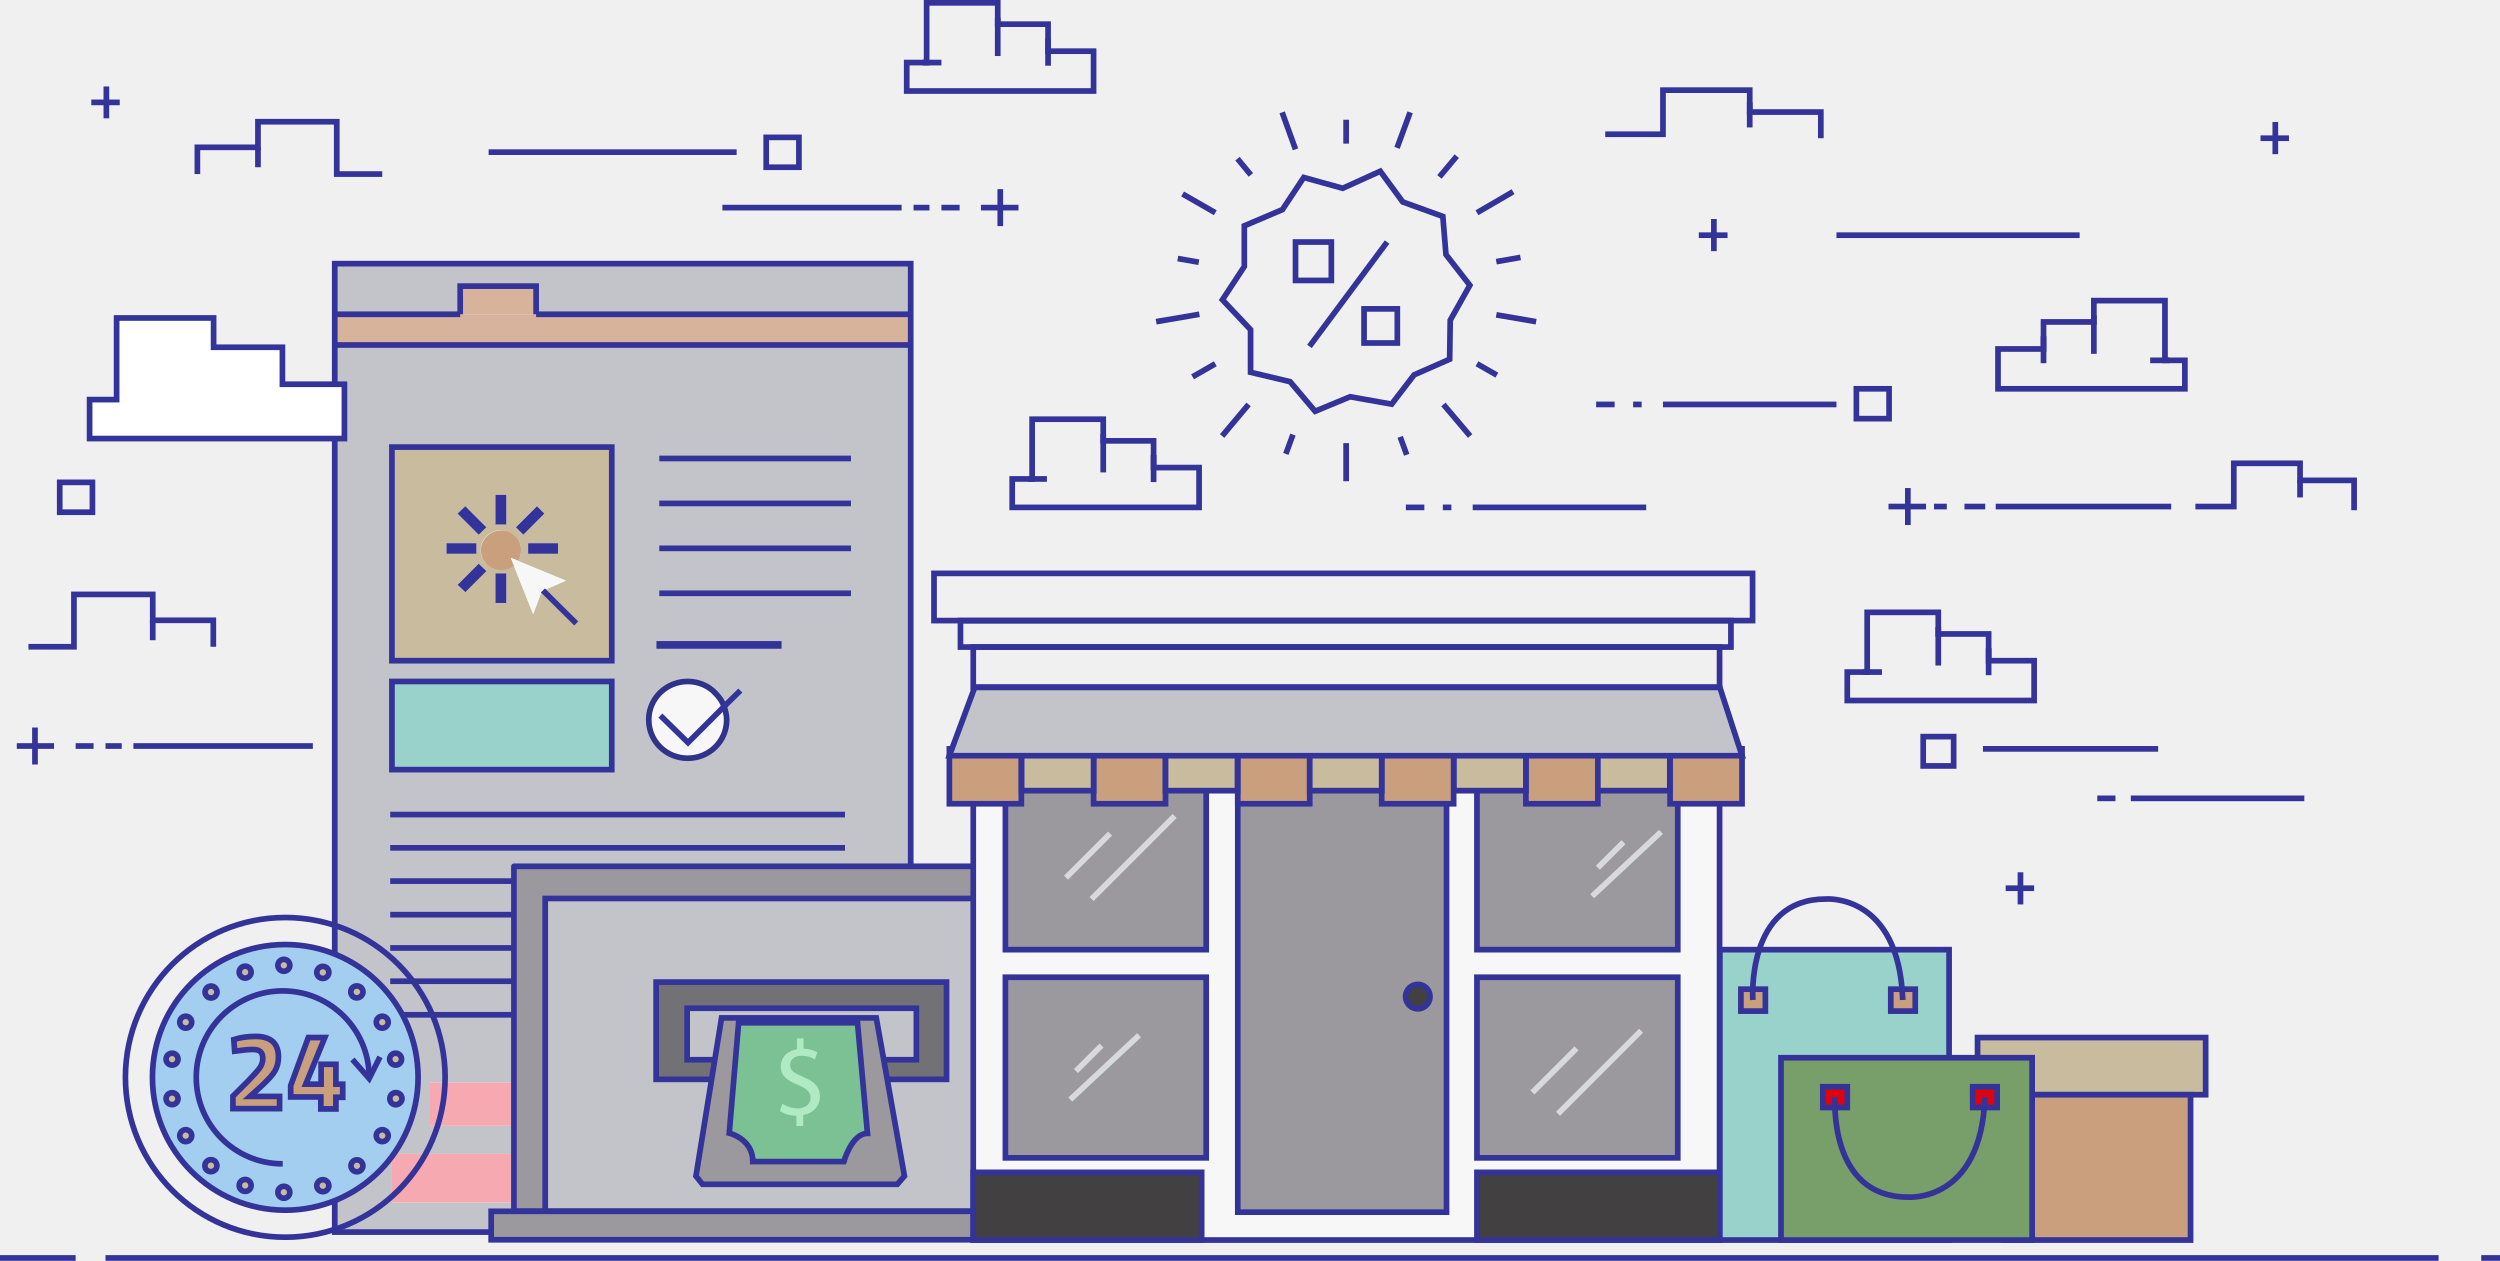
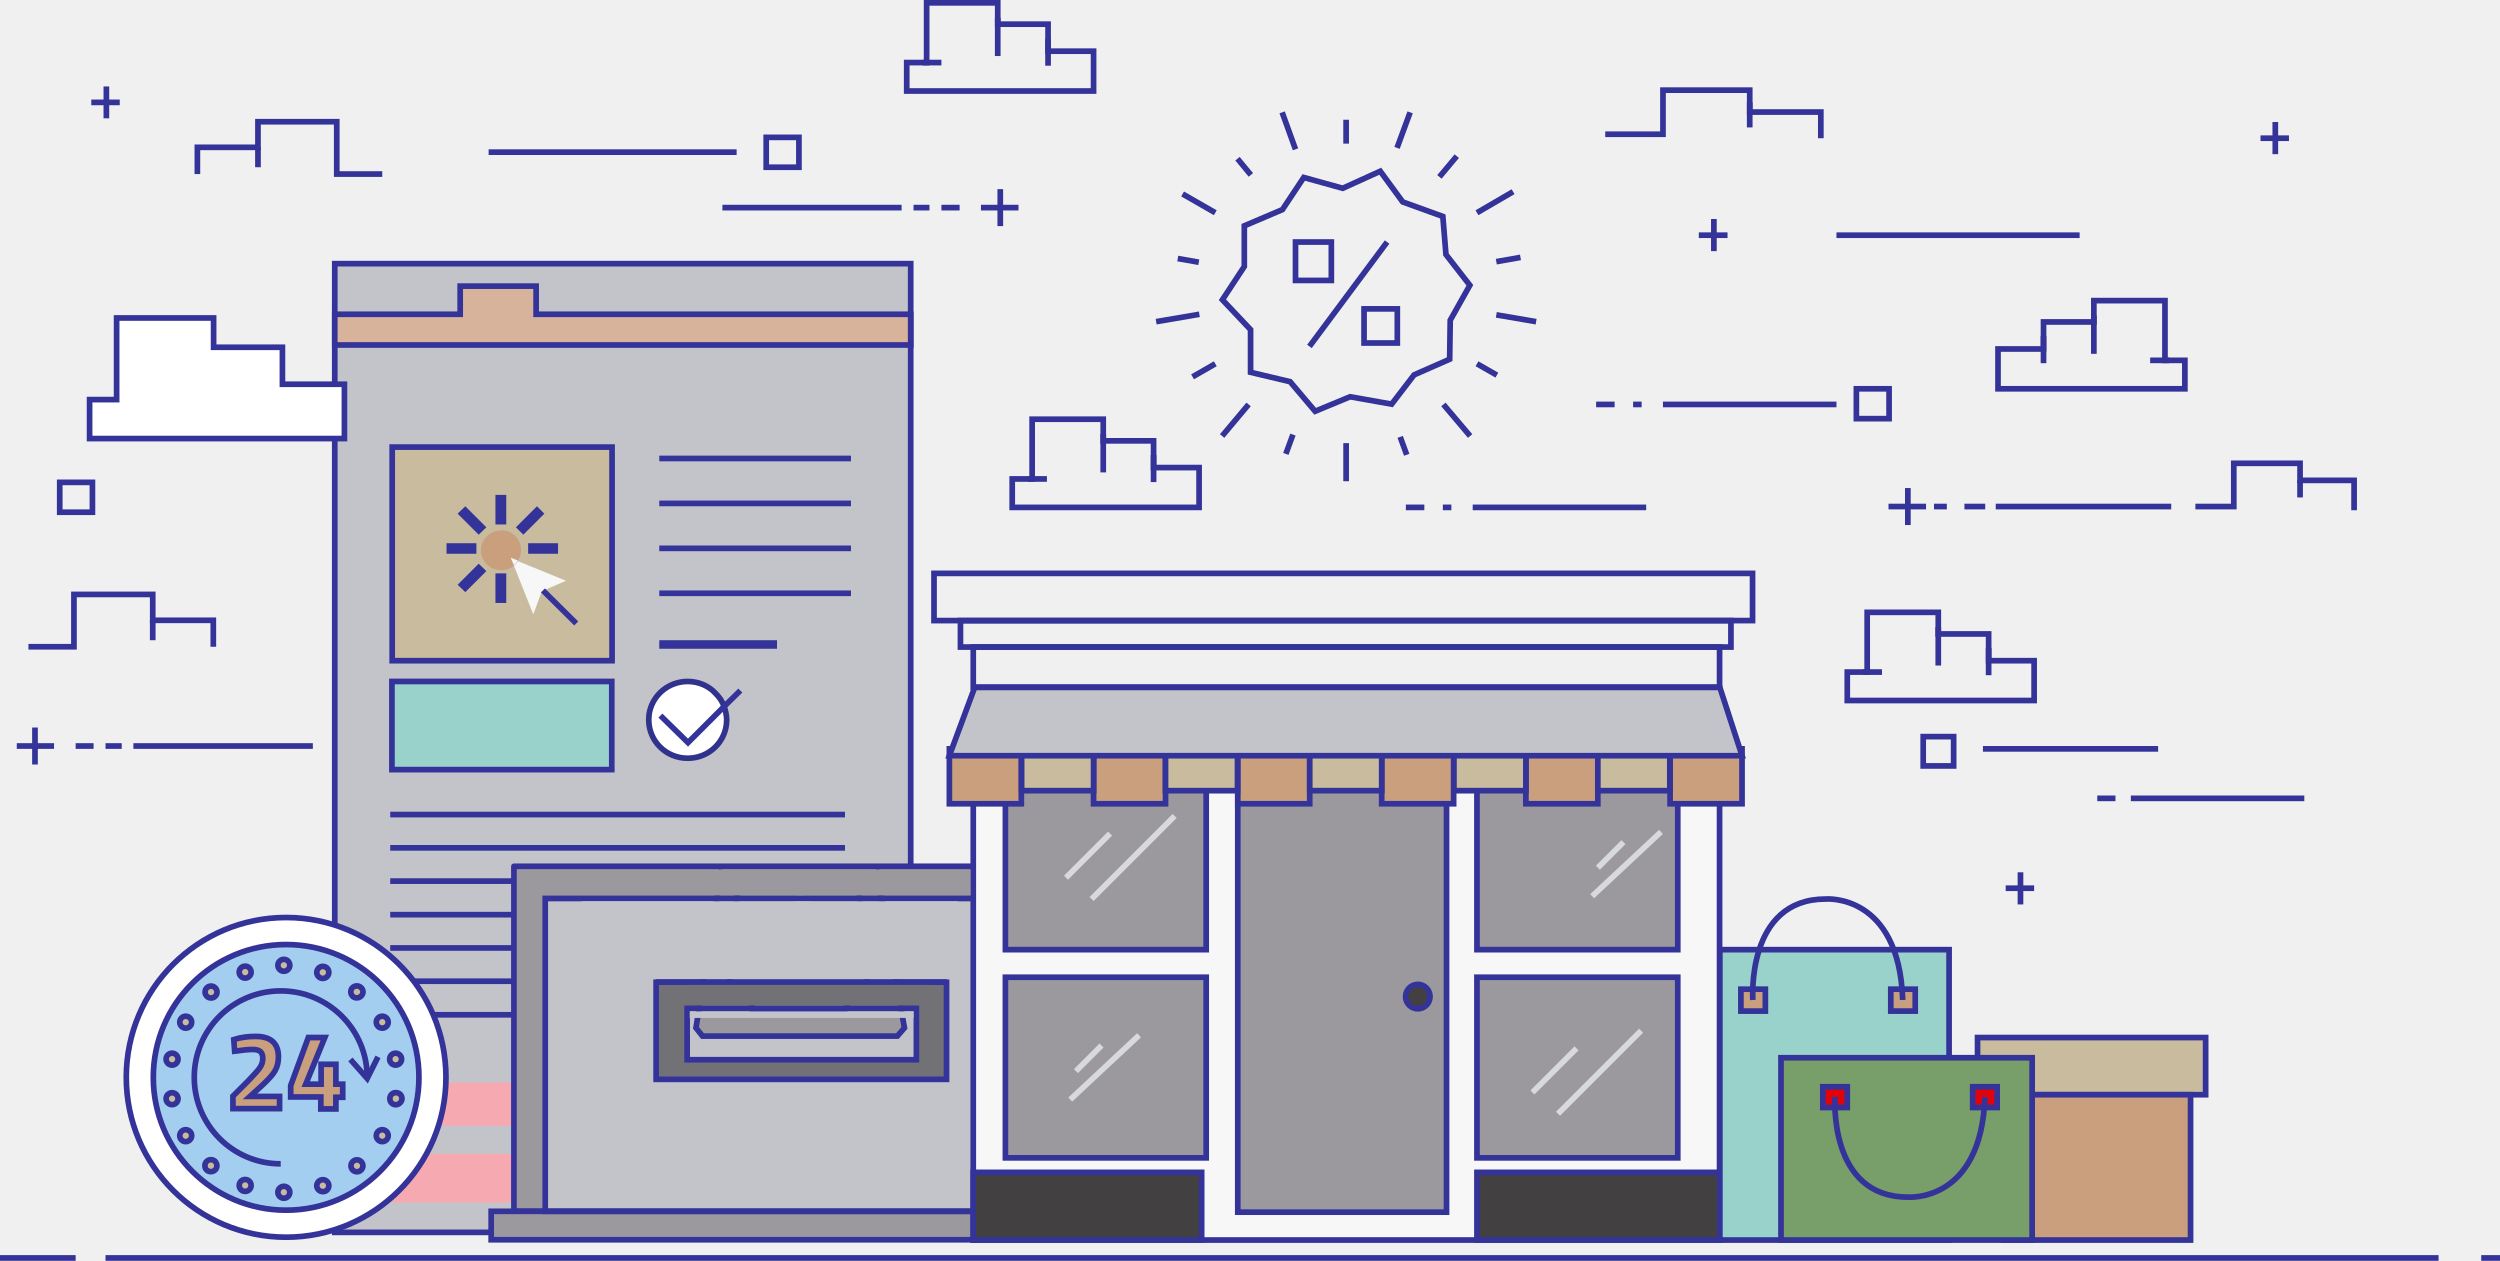
<svg xmlns="http://www.w3.org/2000/svg" version="1.1" class="img-responsive servicios_icono" id="servicios_icono2" x="0px" y="0px" width="879px" height="443.3px" viewBox="0 0 879 443.3" enable-background="new 0 0 879 443.3" xml:space="preserve">
  <defs>
</defs>
+   <rect id="fondo_1_" x="117.7" y="92.7" fill="#C3C4CA" stroke="#333399" stroke-width="2" stroke-miterlimit="10" width="202.5" height="340.6" />
  <g id="celular_con_flechita_1_">
    <g id="XMLID_2_">
      <g>
-         <path fill="#C3C4CA" d="M251.8,243.9c-2.5-2.6-6-4.3-9.9-4.3c-6.4,0-11.8,4.4-13.3,10.2c-0.3,1-0.4,2.1-0.4,3.3     c0,7.5,6.1,13.5,13.7,13.5c7.5,0,13.7-6,13.7-13.5c0-1.7-0.3-3.2-0.9-4.7C254,246.7,253,245.2,251.8,243.9z M320.2,422.8v10.5     H117.7v-312h202.5v259.3h-169v15.2h169v9.9H137.8v17.1H320.2z M273.8,227.1v-0.7h-42v0.7H273.8z M215.2,270.6v-31h-77.3v31H215.2     z M215.2,232.4v-75.1h-77.3v75.1H215.2z" />
-         <path fill="#F7F7F8" d="M254.6,248.4l-12.8,12.7l-9.6-9.5l-0.5-1.5l20-6.2C253,245.2,254,246.7,254.6,248.4z" />
-         <path fill="#F7F7F8" d="M254.6,248.4c0.5,1.5,0.9,3.1,0.9,4.7c0,7.5-6.1,13.5-13.7,13.5c-7.6,0-13.7-6-13.7-13.5     c0-1.1,0.1-2.2,0.4-3.3l2.3,0.5l0.9-0.3l0.5,1.5l9.6,9.5L254.6,248.4z" />
-         <path fill="#F7F7F8" d="M241.8,239.6c3.9,0,7.5,1.6,9.9,4.3l-20,6.2l-0.9,0.3l-2.3-0.5C230.1,244,235.4,239.6,241.8,239.6z" />
-         <path fill="#C9BB9E" d="M174.2,201.6V212h3.8v-10.4H174.2z M185.7,191v3.7h10.5V191H185.7z M167.5,191H157v3.7h10.5V191z      M168.3,188l2.7-2.6l-7.4-7.3l-2.6,2.6L168.3,188z M181.4,185.4l2.6,2.6l7.4-7.3l-2.7-2.6L181.4,185.4z M168.3,198.2l-7.4,7.3     l2.6,2.6l7.4-7.3L168.3,198.2z M183.2,193.4c0-3.9-3.2-7-7.1-7c-3.9,0-7.1,3.1-7.1,7s3.2,7,7.1,7c1.7,0,3.3-0.6,4.5-1.6l6.8,17.1     l3-8.1l0.4-0.2l8.1-3.5l-16.9-7C182.8,196.1,183.2,194.8,183.2,193.4z M174.2,184.3h3.8V174h-3.8V184.3z M215.2,157.2v75.1h-77.3     v-75.1L215.2,157.2L215.2,157.2z" />
-         <path fill="#F7F7F8" d="M199,204.2l-8.1,3.5l-0.4,0.2l-3,8.1l-6.8-17.1c0.6-0.5,1.1-1,1.4-1.6L199,204.2z" />
-         <path fill="#C99F7E" d="M183.2,193.4c0,1.4-0.4,2.7-1.1,3.8l-2.5-1l1.1,2.7c-1.2,1-2.8,1.6-4.5,1.6c-3.9,0-7.1-3.1-7.1-7     s3.2-7,7.1-7C180,186.3,183.2,189.5,183.2,193.4z" />
-         <path fill="#F7F7F8" d="M179.6,196.1l2.5,1c-0.4,0.6-0.9,1.2-1.4,1.6L179.6,196.1z" />
        <rect x="137.8" y="405.7" fill="#F7A9B2" width="182.4" height="17.1" />
        <rect x="151.2" y="380.6" fill="#F7A9B2" width="169" height="15.2" />
-         <polygon fill="#D6B39A" points="320.2,110.5 320.2,121.3 117.7,121.3 117.7,110.5 161.8,110.5 188.5,110.5    " />
-         <polygon fill="#C3C4CA" points="320.2,92.7 320.2,110.5 188.5,110.5 188.5,100.6 161.8,100.6 161.8,110.5 117.7,110.5      117.7,92.7    " />
-         <rect x="231.8" y="226.4" fill="#C3C4CA" width="42" height="0.7" />
-         <rect x="137.8" y="239.6" fill="#99D1CB" width="77.3" height="31" />
-         <rect x="185.7" y="191" fill="#333399" width="10.5" height="3.7" />
-         <polygon fill="#333399" points="191.4,180.6 184,188 181.4,185.4 188.8,178    " />
-         <rect x="161.8" y="100.6" fill="#D6B39A" width="26.7" height="9.9" />
-         <rect x="174.2" y="201.6" fill="#333399" width="3.8" height="10.4" />
-         <rect x="174.2" y="174" fill="#333399" width="3.8" height="10.4" />
-         <polygon fill="#333399" points="171,185.4 168.3,188 160.9,180.6 163.6,178    " />
-         <polygon fill="#333399" points="171,200.8 163.6,208.2 160.9,205.6 168.3,198.2    " />
-         <rect x="157" y="191" fill="#333399" width="10.5" height="3.7" />
+         <rect id="Imagen_3_" x="137.8" y="239.6" fill="#99D1CB" stroke="#333399" stroke-width="2" stroke-miterlimit="10" width="77.3" height="31" />
+         <polygon id="Frnja_1_" fill="#D6B39A" stroke="#333399" stroke-width="2" stroke-miterlimit="10" points="188.5,110.5      188.5,100.6 161.8,100.6 161.8,110.5 117.7,110.5 117.7,121.3 320.2,121.3 320.2,110.5    " />
+         <g id="Imagen_2_">
+           <rect x="137.9" y="157.2" fill="#C9BB9E" stroke="#333399" stroke-width="2" stroke-miterlimit="10" width="77.3" height="75.1" />
+           <path fill="#F7F7F8" d="M199,204.2l-8.1,3.5l-0.4,0.2l-3,8.1l-6.8-17.1c0.6-0.5,1.1-1,1.4-1.6L199,204.2z" />
+           <path fill="#C99F7E" d="M183.2,193.4c0,1.4-0.4,2.7-1.1,3.8l-2.5-1l1.1,2.7c-1.2,1-2.8,1.6-4.5,1.6c-3.9,0-7.1-3.1-7.1-7      s3.2-7,7.1-7C180,186.3,183.2,189.5,183.2,193.4z" />
+           <path fill="#F7F7F8" d="M179.6,196.1l2.5,1c-0.4,0.6-0.9,1.2-1.4,1.6L179.6,196.1z" />
+           <rect x="185.7" y="191" fill="#333399" width="10.5" height="3.7" />
+           <polygon fill="#333399" points="191.4,180.6 184,188 181.4,185.4 188.8,178     " />
+           <rect x="174.2" y="201.6" fill="#333399" width="3.8" height="10.4" />
+           <rect x="174.2" y="174" fill="#333399" width="3.8" height="10.4" />
+           <polygon fill="#333399" points="171,185.4 168.3,188 160.9,180.6 163.6,178     " />
+           <polygon fill="#333399" points="171,200.8 163.6,208.2 160.9,205.6 168.3,198.2     " />
+           <rect x="157" y="191" fill="#333399" width="10.5" height="3.7" />
+           <line fill="none" stroke="#333399" stroke-width="2" stroke-miterlimit="10" x1="202.6" y1="219.2" x2="190.9" y2="207.6" />
+         </g>
      </g>
      <g>
        <line fill="none" stroke="#333399" stroke-width="2" stroke-miterlimit="10" x1="320.2" y1="395.8" x2="320.2" y2="405.7" />
-         <polyline fill="none" stroke="#333399" stroke-width="2" stroke-miterlimit="10" points="320.2,422.8 320.2,433.2 117.7,433.2      117.7,121.3 117.7,110.5 117.7,92.7 320.2,92.7 320.2,110.5 320.2,121.3 320.2,380.6    " />
-         <line fill="none" stroke="#333399" stroke-width="2" stroke-miterlimit="10" x1="117.7" y1="121.3" x2="320.2" y2="121.3" />
-         <polyline fill="none" stroke="#333399" stroke-width="2" stroke-miterlimit="10" points="188.5,110.5 188.5,100.6 161.8,100.6      161.8,110.5    " />
-         <line fill="none" stroke="#333399" stroke-width="2" stroke-miterlimit="10" x1="188.5" y1="110.5" x2="320.2" y2="110.5" />
-         <line fill="none" stroke="#333399" stroke-width="2" stroke-miterlimit="10" x1="117.7" y1="110.5" x2="161.8" y2="110.5" />
-         <rect x="137.8" y="157.2" fill="none" stroke="#333399" stroke-width="2" stroke-miterlimit="10" width="77.3" height="75.1" />
-         <line fill="none" stroke="#333399" stroke-width="2" stroke-miterlimit="10" x1="231.8" y1="161.2" x2="299.2" y2="161.2" />
-         <line fill="none" stroke="#333399" stroke-width="2" stroke-miterlimit="10" x1="231.8" y1="177" x2="299.2" y2="177" />
-         <line fill="none" stroke="#333399" stroke-width="2" stroke-miterlimit="10" x1="231.8" y1="192.8" x2="299.2" y2="192.8" />
-         <line fill="none" stroke="#333399" stroke-width="2" stroke-miterlimit="10" x1="231.8" y1="208.6" x2="299.2" y2="208.6" />
-         <rect x="231.8" y="226.4" fill="none" stroke="#333399" stroke-width="2" stroke-miterlimit="10" width="42" height="0.7" />
-         <rect x="137.8" y="239.6" fill="none" stroke="#333399" stroke-width="2" stroke-miterlimit="10" width="77.3" height="31" />
-         <path fill="none" stroke="#31328C" stroke-width="2" stroke-miterlimit="10" d="M254.6,248.4c0.5,1.5,0.9,3.1,0.9,4.7     c0,7.5-6.1,13.5-13.7,13.5c-7.6,0-13.7-6-13.7-13.5c0-1.1,0.1-2.2,0.4-3.3c1.5-5.9,6.9-10.2,13.3-10.2c3.9,0,7.5,1.6,9.9,4.3     C253,245.2,254,246.7,254.6,248.4z" />
-         <polyline fill="none" stroke="#333399" stroke-width="2" stroke-miterlimit="10" points="260.3,242.8 254.6,248.4 241.9,261.1      232.2,251.6    " />
-         <line fill="none" stroke="#333399" stroke-width="2" stroke-miterlimit="10" x1="202.6" y1="219.2" x2="190.9" y2="207.6" />
-         <line fill="none" stroke="#333399" stroke-width="2" stroke-miterlimit="10" x1="137.2" y1="286.4" x2="297.1" y2="286.4" />
-         <line fill="none" stroke="#333399" stroke-width="2" stroke-miterlimit="10" x1="137.2" y1="298.1" x2="297.1" y2="298.1" />
-         <line fill="none" stroke="#333399" stroke-width="2" stroke-miterlimit="10" x1="137.2" y1="309.8" x2="297.1" y2="309.8" />
-         <line fill="none" stroke="#333399" stroke-width="2" stroke-miterlimit="10" x1="137.2" y1="321.6" x2="297.1" y2="321.6" />
-         <line fill="none" stroke="#333399" stroke-width="2" stroke-miterlimit="10" x1="137.2" y1="333.3" x2="297.1" y2="333.3" />
-         <line fill="none" stroke="#333399" stroke-width="2" stroke-miterlimit="10" x1="137.2" y1="345" x2="297.1" y2="345" />
-         <line fill="none" stroke="#333399" stroke-width="2" stroke-miterlimit="10" x1="137.2" y1="356.8" x2="297.1" y2="356.8" />
+         <g id="Tilde_1_">
+           <path fill="#FFFFFF" stroke="#31328C" stroke-width="2" stroke-miterlimit="10" d="M254.6,248.4c0.5,1.5,0.9,3.1,0.9,4.7      c0,7.5-6.1,13.5-13.7,13.5c-7.6,0-13.7-6-13.7-13.5c0-1.1,0.1-2.2,0.4-3.3c1.5-5.9,6.9-10.2,13.3-10.2c3.9,0,7.5,1.6,9.9,4.3      C253,245.2,254,246.7,254.6,248.4z" />
+           <polyline fill="none" stroke="#333399" stroke-width="2" stroke-miterlimit="10" points="260.3,242.8 254.6,248.4 241.9,261.1       232.2,251.6     " />
+         </g>
+         <g id="LineasFanPage_1_">
+           <line fill="none" stroke="#333399" stroke-width="2" stroke-miterlimit="10" x1="231.8" y1="161.2" x2="299.2" y2="161.2" />
+           <line fill="none" stroke="#333399" stroke-width="2" stroke-miterlimit="10" x1="231.8" y1="177" x2="299.2" y2="177" />
+           <line fill="none" stroke="#333399" stroke-width="2" stroke-miterlimit="10" x1="231.8" y1="192.8" x2="299.2" y2="192.8" />
+           <line fill="none" stroke="#333399" stroke-width="2" stroke-miterlimit="10" x1="231.8" y1="208.6" x2="299.2" y2="208.6" />
+           <line fill="none" stroke="#333399" stroke-width="3" stroke-miterlimit="10" x1="231.8" y1="226.6" x2="273.2" y2="226.6" />
+           <line fill="none" stroke="#333399" stroke-width="2" stroke-miterlimit="10" x1="137.2" y1="286.4" x2="297.1" y2="286.4" />
+           <line fill="none" stroke="#333399" stroke-width="2" stroke-miterlimit="10" x1="137.2" y1="298.1" x2="297.1" y2="298.1" />
+           <line fill="none" stroke="#333399" stroke-width="2" stroke-miterlimit="10" x1="137.2" y1="309.8" x2="297.1" y2="309.8" />
+           <line fill="none" stroke="#333399" stroke-width="2" stroke-miterlimit="10" x1="137.2" y1="321.6" x2="297.1" y2="321.6" />
+           <line fill="none" stroke="#333399" stroke-width="2" stroke-miterlimit="10" x1="137.2" y1="333.3" x2="297.1" y2="333.3" />
+           <line fill="none" stroke="#333399" stroke-width="2" stroke-miterlimit="10" x1="137.2" y1="345" x2="297.1" y2="345" />
+           <line fill="none" stroke="#333399" stroke-width="2" stroke-miterlimit="10" x1="137.2" y1="356.8" x2="297.1" y2="356.8" />
+         </g>
      </g>
    </g>
  </g>
  <g id="Compu-billete_1_">
    <rect x="180.7" y="304.6" fill="#9B999E" stroke="#333399" stroke-width="2" stroke-linecap="round" stroke-linejoin="round" stroke-miterlimit="10" width="163.7" height="121.3" />
-     <rect x="191.7" y="315.9" fill="#C3C4CA" stroke="#333399" stroke-width="2" stroke-miterlimit="10" width="152.7" height="110" />
+     <g>
+       <rect x="191.7" y="315.9" fill="#C3C4CA" width="152.7" height="110" />
+     </g>
    <rect x="172.7" y="425.9" fill="#9B999E" stroke="#333399" stroke-width="2" stroke-miterlimit="10" width="170.1" height="10" />
-     <rect x="230.7" y="345.3" fill="#727276" stroke="#333399" stroke-width="2" stroke-miterlimit="10" width="102.1" height="34.2" />
-     <rect x="241.6" y="354.5" fill="#C3C4CA" stroke="#333399" stroke-width="2" stroke-miterlimit="10" width="80.6" height="18.1" />
-     <polygon fill="#9B999E" stroke="#333399" stroke-width="2" stroke-miterlimit="10" points="253.7,357.9 244.7,413.5 247,416.4    315.5,416.4 318,413.5 308.1,357.9  " />
-     <path fill="#7CC194" stroke="#333399" stroke-width="2" stroke-miterlimit="10" d="M259.7,359.6l-3.3,38.8c0,0,8.3,2,8.3,10h32   c0,0,2.8-9.9,8.3-9.9l-3.5-38.9H259.7z" />
+     <g>
+       <rect x="230.7" y="345.3" fill="#727276" width="102.1" height="34.2" />
+       <path fill="#333399" d="M333.8,380.5H229.7v-36.2h104.1V380.5z M231.7,378.5h100.1v-32.2H231.7V378.5z" />
+     </g>
+     <g>
+       <rect x="241.6" y="354.5" fill="#C3C4CA" width="80.6" height="18.1" />
+       <path fill="#333399" d="M323.2,373.6h-82.6v-20.1h82.6V373.6z M242.6,371.6h78.6v-16.1h-78.6V371.6z" />
+     </g>
  </g>
  <g id="CASA_1_">
-     <rect x="342.2" y="263.3" fill="#F7F7F8" stroke="#333399" stroke-width="2" stroke-miterlimit="10" width="262.4" height="172.7" />
+     <g>
+       <rect x="342.2" y="263.3" fill="#F7F7F8" width="262.4" height="172.7" />
+       <path fill="#333399" d="M605.6,437H341.2V262.3h264.4V437z M343.2,435h260.4V264.3H343.2V435z" />
+     </g>
    <rect x="353.5" y="273" fill="#9B999E" stroke="#333399" stroke-width="2" stroke-miterlimit="10" width="70.6" height="60.9" />
    <rect x="353.5" y="343.6" fill="#9B999E" stroke="#333399" stroke-width="2" stroke-miterlimit="10" width="70.6" height="63.5" />
    <rect x="519.3" y="273" fill="#9B999E" stroke="#333399" stroke-width="2" stroke-miterlimit="10" width="70.6" height="60.9" />
    <rect x="435.2" y="273" fill="#9B999E" stroke="#333399" stroke-width="2" stroke-miterlimit="10" width="73.4" height="153.2" />
    <rect x="519.3" y="343.6" fill="#9B999E" stroke="#333399" stroke-width="2" stroke-miterlimit="10" width="70.6" height="63.5" />
    <g>
      <rect x="333.8" y="263.3" fill="#C99F7E" stroke="#333399" stroke-width="2" stroke-miterlimit="10" width="25.3" height="19.3" />
      <rect x="384.5" y="263.3" fill="#C99F7E" stroke="#333399" stroke-width="2" stroke-miterlimit="10" width="25.3" height="19.3" />
      <rect x="359.2" y="263.3" fill="#C9BB9E" stroke="#333399" stroke-width="2" stroke-miterlimit="10" width="25.3" height="14.7" />
      <rect x="435.2" y="263.3" fill="#C99F7E" stroke="#333399" stroke-width="2" stroke-miterlimit="10" width="25.3" height="19.3" />
      <rect x="409.8" y="263.3" fill="#C9BB9E" stroke="#333399" stroke-width="2" stroke-miterlimit="10" width="25.3" height="14.7" />
      <rect x="485.8" y="263.3" fill="#C99F7E" stroke="#333399" stroke-width="2" stroke-miterlimit="10" width="25.3" height="19.3" />
      <rect x="460.5" y="263.3" fill="#C9BB9E" stroke="#333399" stroke-width="2" stroke-miterlimit="10" width="25.3" height="14.7" />
      <rect x="536.5" y="263.3" fill="#C99F7E" stroke="#333399" stroke-width="2" stroke-miterlimit="10" width="25.3" height="19.3" />
      <rect x="511.2" y="263.3" fill="#C9BB9E" stroke="#333399" stroke-width="2" stroke-miterlimit="10" width="25.3" height="14.7" />
      <rect x="587.2" y="263.3" fill="#C99F7E" stroke="#333399" stroke-width="2" stroke-miterlimit="10" width="25.3" height="19.3" />
      <rect x="561.8" y="263.3" fill="#C9BB9E" stroke="#333399" stroke-width="2" stroke-miterlimit="10" width="25.3" height="14.7" />
    </g>
    <polygon fill="#C3C4CA" stroke="#333399" stroke-width="2" stroke-miterlimit="10" points="612.5,265.7 333.8,265.7 342.7,241.7    604.7,241.7  " />
    <rect x="342.2" y="227.5" fill="none" stroke="#333399" stroke-width="2" stroke-miterlimit="10" width="262.4" height="14.1" />
    <rect x="337.7" y="218.2" fill="none" stroke="#333399" stroke-width="2" stroke-miterlimit="10" width="270.9" height="9.3" />
    <rect x="328.4" y="201.6" fill="none" stroke="#333399" stroke-width="2" stroke-miterlimit="10" width="287.8" height="16.6" />
    <rect x="342.2" y="412.2" fill="#434041" stroke="#333399" stroke-width="2" stroke-miterlimit="10" width="80.3" height="23.8" />
    <rect x="519.3" y="412.2" fill="#434041" stroke="#333399" stroke-width="2" stroke-miterlimit="10" width="85.4" height="23.8" />
  </g>
  <rect x="604.7" y="333.9" fill="#99D1CB" stroke="#333399" stroke-width="2" stroke-miterlimit="10" width="80.6" height="102.1" />
  <g>
    <rect x="695.3" y="364.8" fill="#C9BB9E" stroke="#333399" stroke-width="2" stroke-miterlimit="10" width="80.2" height="20.1" />
    <rect x="704.5" y="384.9" fill="#C99F7E" stroke="#333399" stroke-width="2" stroke-miterlimit="10" width="65.7" height="51.1" />
  </g>
-   <rect x="676.2" y="259" fill="none" stroke="#333399" stroke-width="2" stroke-miterlimit="10" width="10.7" height="10.3" />
-   <circle fill="none" stroke="#333399" stroke-width="2" stroke-miterlimit="10" cx="100.3" cy="378.8" r="56.2" />
-   <circle fill="#A3CEEF" stroke="#333399" stroke-width="2" stroke-miterlimit="10" cx="100.3" cy="378.8" r="46.7" />
-   <polygon fill="none" stroke="#333399" stroke-width="2" stroke-miterlimit="10" points="450.9,73.7 458.4,62.4 472.1,66.2   485.3,60.2 493.2,71 507.3,76.1 508.4,89.5 516.8,100.3 509.9,112.6 509.7,126.3 497.2,131.8 489.3,142.1 474.7,139.5 462.4,144.6   453.6,134.2 439.7,130.9 439.7,115.9 429.8,105.4 437.5,93.7 437.5,79.4 " />
-   <rect x="652.7" y="136.7" fill="none" stroke="#333399" stroke-width="2" stroke-miterlimit="10" width="11.5" height="10.5" />
-   <rect x="269.4" y="48.3" fill="none" stroke="#333399" stroke-width="2" stroke-miterlimit="10" width="11.5" height="10.5" />
+   <circle fill="#FFFFFF" stroke="#333399" stroke-width="2" stroke-miterlimit="10" cx="100.6" cy="378.8" r="56.2" />
+   <g id="cuadrdos_1_">
+     <rect x="676.2" y="259" fill="none" stroke="#333399" stroke-width="2" stroke-miterlimit="10" width="10.7" height="10.3" />
+     <rect x="652.7" y="136.7" fill="none" stroke="#333399" stroke-width="2" stroke-miterlimit="10" width="11.5" height="10.5" />
+     <rect x="269.4" y="48.3" fill="none" stroke="#333399" stroke-width="2" stroke-miterlimit="10" width="11.5" height="10.5" />
+     <rect x="21" y="169.6" fill="none" stroke="#333399" stroke-width="2" stroke-miterlimit="10" width="11.5" height="10.5" />
+   </g>
  <g id="Lineas_1_">
    <line fill="none" stroke="#333399" stroke-width="2" stroke-miterlimit="10" x1="710.4" y1="306.7" x2="710.4" y2="318" />
    <line fill="none" stroke="#333399" stroke-width="2" stroke-miterlimit="10" x1="705.2" y1="312.3" x2="715.2" y2="312.3" />
    <line fill="none" stroke="#333399" stroke-width="2" stroke-miterlimit="10" x1="670.8" y1="171.6" x2="670.8" y2="184.6" />
    <line fill="none" stroke="#333399" stroke-width="2" stroke-miterlimit="10" x1="664" y1="178.1" x2="677.2" y2="178.1" />
    <line fill="none" stroke="#333399" stroke-width="2" stroke-miterlimit="10" x1="351.7" y1="66.5" x2="351.7" y2="79.5" />
    <line fill="none" stroke="#333399" stroke-width="2" stroke-miterlimit="10" x1="344.9" y1="73" x2="358.1" y2="73" />
    <line fill="none" stroke="#333399" stroke-width="2" stroke-miterlimit="10" x1="602.6" y1="77" x2="602.6" y2="88.3" />
    <line fill="none" stroke="#333399" stroke-width="2" stroke-miterlimit="10" x1="597.3" y1="82.7" x2="607.4" y2="82.7" />
    <g>
      <line fill="none" stroke="#333399" stroke-width="2" stroke-miterlimit="10" x1="800" y1="42.9" x2="800" y2="54.2" />
      <line fill="none" stroke="#333399" stroke-width="2" stroke-miterlimit="10" x1="794.8" y1="48.6" x2="804.8" y2="48.6" />
    </g>
    <line fill="none" stroke="#333399" stroke-width="2" stroke-miterlimit="10" x1="37.4" y1="30.4" x2="37.4" y2="41.6" />
    <line fill="none" stroke="#333399" stroke-width="2" stroke-miterlimit="10" x1="32.1" y1="36" x2="42.1" y2="36" />
    <line fill="none" stroke="#333399" stroke-width="2" stroke-miterlimit="10" x1="749.2" y1="280.7" x2="810.2" y2="280.7" />
    <line fill="none" stroke="#333399" stroke-width="2" stroke-miterlimit="10" x1="697.2" y1="263.3" x2="758.8" y2="263.3" />
    <line fill="none" stroke="#333399" stroke-width="2" stroke-miterlimit="10" x1="737.4" y1="280.7" x2="743.8" y2="280.7" />
    <line fill="none" stroke="#333399" stroke-width="2" stroke-miterlimit="10" x1="645.7" y1="82.7" x2="731.2" y2="82.7" />
    <line fill="none" stroke="#333399" stroke-width="2" stroke-miterlimit="10" x1="561.2" y1="142.2" x2="567.7" y2="142.2" />
    <line fill="none" stroke="#333399" stroke-width="2" stroke-miterlimit="10" x1="574.2" y1="142.2" x2="577.2" y2="142.2" />
    <line fill="none" stroke="#333399" stroke-width="2" stroke-miterlimit="10" x1="584.7" y1="142.2" x2="645.7" y2="142.2" />
    <line fill="none" stroke="#333399" stroke-width="2" stroke-miterlimit="10" x1="494.3" y1="178.4" x2="500.8" y2="178.4" />
    <line fill="none" stroke="#333399" stroke-width="2" stroke-miterlimit="10" x1="507.3" y1="178.4" x2="510.3" y2="178.4" />
    <line fill="none" stroke="#333399" stroke-width="2" stroke-miterlimit="10" x1="517.8" y1="178.4" x2="578.8" y2="178.4" />
    <line fill="none" stroke="#333399" stroke-width="2" stroke-miterlimit="10" x1="171.8" y1="53.5" x2="259" y2="53.5" />
    <line fill="none" stroke="#333399" stroke-width="2" stroke-miterlimit="10" x1="254" y1="73" x2="317" y2="73" />
    <line fill="none" stroke="#333399" stroke-width="2" stroke-miterlimit="10" x1="680" y1="178.1" x2="684.5" y2="178.1" />
    <line fill="none" stroke="#333399" stroke-width="2" stroke-miterlimit="10" x1="690.7" y1="178.1" x2="698" y2="178.1" />
    <line fill="none" stroke="#333399" stroke-width="2" stroke-miterlimit="10" x1="701.7" y1="178.1" x2="763.4" y2="178.1" />
    <line fill="none" stroke="#333399" stroke-width="2" stroke-miterlimit="10" x1="321.2" y1="73" x2="326.8" y2="73" />
    <line fill="none" stroke="#333399" stroke-width="2" stroke-miterlimit="10" x1="331" y1="73" x2="337.4" y2="73" />
    <line fill="none" stroke="#333399" stroke-width="2" stroke-miterlimit="10" x1="12.3" y1="255.8" x2="12.3" y2="268.8" />
    <line fill="none" stroke="#333399" stroke-width="2" stroke-miterlimit="10" x1="19" y1="262.3" x2="5.9" y2="262.3" />
    <line fill="none" stroke="#333399" stroke-width="2" stroke-miterlimit="10" x1="110" y1="262.3" x2="46.9" y2="262.3" />
    <line fill="none" stroke="#333399" stroke-width="2" stroke-miterlimit="10" x1="42.8" y1="262.3" x2="37.1" y2="262.3" />
    <line fill="none" stroke="#333399" stroke-width="2" stroke-miterlimit="10" x1="32.9" y1="262.3" x2="26.6" y2="262.3" />
  </g>
  <path fill="none" stroke="#333399" stroke-width="2" stroke-miterlimit="10" d="M125.1,372" />
-   <g>
-     <path fill="none" stroke="#333399" stroke-width="2" stroke-miterlimit="10" d="M129.8,378.8c0-16.8-13.6-30.4-30.4-30.4   S69,362,69,378.8s13.6,30.4,30.4,30.4" />
-     <polyline fill="none" stroke="#333399" stroke-width="2" stroke-miterlimit="10" points="123.9,372.5 129.8,379.2 133.6,371.6  " />
+   <g id="Veinti4_2_">
+     <circle fill="#A3CEEF" stroke="#333399" stroke-width="2" stroke-miterlimit="10" cx="100.6" cy="378.8" r="46.7" />
+     <g>
+       <path fill="none" stroke="#333399" stroke-width="2" stroke-miterlimit="10" d="M129.1,378.8c0-16.8-13.6-30.4-30.4-30.4    S68.3,362,68.3,378.8s13.6,30.4,30.4,30.4" />
+       <polyline fill="none" stroke="#333399" stroke-width="2" stroke-miterlimit="10" points="123.2,372.5 129.1,379.2 132.9,371.6       " />
+     </g>
  </g>
  <g>
    <path fill="#C99F7E" stroke="#333399" stroke-width="2" d="M98.1,389.8H81.9v-4.4l5.4-5.4c1.9-2,3.2-3.4,4-4.5   c0.7-1,1.1-2.1,1.1-3.3c0-1.2-0.3-2-0.9-2.5S90,369,88.9,369c-1.7,0-3.5,0.2-5.5,0.5l-0.9,0.1l-0.3-4.1c2.5-0.8,5.1-1.1,7.7-1.1   c5.3,0,8,2.4,8,7.2c0,1.9-0.4,3.5-1.2,4.9c-0.8,1.4-2.3,3-4.4,5l-4.4,4h10.4v4.3H98.1z" />
    <path fill="#C99F7E" stroke="#333399" stroke-width="2" d="M112.8,389.8v-4.1h-10.6v-4l6.2-16.9h5.8l-6.7,16.4h5.4v-7h5.2v7h2.4   v4.6h-2.4v4.1h-5.3V389.8z" />
  </g>
  <g>
    <rect x="37.1" y="441.3" fill="#333399" width="820.3" height="2" />
    <rect x="872.4" y="441.3" fill="#333399" width="6.6" height="2" />
    <rect y="441.3" fill="#333399" width="26.6" height="2" />
  </g>
  <rect x="612.1" y="347.8" fill="#C99F7E" stroke="#333399" stroke-width="2" stroke-miterlimit="10" width="8.6" height="7.7" />
  <rect x="664.8" y="347.8" fill="#C99F7E" stroke="#333399" stroke-width="2" stroke-miterlimit="10" width="8.6" height="7.7" />
  <path fill="none" stroke="#333399" stroke-width="2" stroke-miterlimit="10" d="M616.3,351.6c0,0-2.5-35.5,25.6-35.5  c0,0,25.8-2.2,27.1,35.5" />
  <g>
    <circle fill="#C9BB9E" stroke="#333399" stroke-width="2" stroke-miterlimit="10" cx="99.8" cy="339.4" r="2.1" />
    <circle fill="#C9BB9E" stroke="#333399" stroke-width="2" stroke-miterlimit="10" cx="86.2" cy="341.8" r="2.1" />
    <circle fill="#C9BB9E" stroke="#333399" stroke-width="2" stroke-miterlimit="10" cx="74.2" cy="348.8" r="2.1" />
    <circle fill="#C9BB9E" stroke="#333399" stroke-width="2" stroke-miterlimit="10" cx="65.3" cy="359.4" r="2.1" />
    <circle fill="#C9BB9E" stroke="#333399" stroke-width="2" stroke-miterlimit="10" cx="60.5" cy="372.4" r="2.1" />
    <circle fill="#C9BB9E" stroke="#333399" stroke-width="2" stroke-miterlimit="10" cx="60.5" cy="386.3" r="2.1" />
    <circle fill="#C9BB9E" stroke="#333399" stroke-width="2" stroke-miterlimit="10" cx="65.3" cy="399.3" r="2.1" />
    <path fill="#C9BB9E" stroke="#333399" stroke-width="2" stroke-miterlimit="10" d="M72.5,408.5c0.8-0.9,2.1-1,3-0.3   c0.9,0.8,1,2.1,0.3,3c-0.8,0.9-2.1,1-3,0.3S71.8,409.4,72.5,408.5z" />
    <circle fill="#C9BB9E" stroke="#333399" stroke-width="2" stroke-miterlimit="10" cx="86.2" cy="416.8" r="2.1" />
    <circle fill="#C9BB9E" stroke="#333399" stroke-width="2" stroke-miterlimit="10" cx="99.8" cy="419.2" r="2.1" />
    <path fill="#C9BB9E" stroke="#333399" stroke-width="2" stroke-miterlimit="10" d="M111.5,417.6c-0.4-1.1,0.2-2.3,1.3-2.7   c1.1-0.4,2.3,0.2,2.7,1.3c0.4,1.1-0.2,2.3-1.3,2.7C113.1,419.2,111.9,418.7,111.5,417.6z" />
    <circle fill="#C9BB9E" stroke="#333399" stroke-width="2" stroke-miterlimit="10" cx="125.5" cy="409.9" r="2.1" />
    <circle fill="#C9BB9E" stroke="#333399" stroke-width="2" stroke-miterlimit="10" cx="134.4" cy="399.3" r="2.1" />
    <path fill="#C9BB9E" stroke="#333399" stroke-width="2" stroke-miterlimit="10" d="M138.8,388.4c-1.2-0.2-1.9-1.3-1.7-2.5   s1.3-1.9,2.5-1.7c1.2,0.2,1.9,1.3,1.7,2.5C141,387.8,139.9,388.6,138.8,388.4z" />
    <circle fill="#C9BB9E" stroke="#333399" stroke-width="2" stroke-miterlimit="10" cx="139.1" cy="372.4" r="2.1" />
    <circle fill="#C9BB9E" stroke="#333399" stroke-width="2" stroke-miterlimit="10" cx="134.4" cy="359.4" r="2.1" />
    <path fill="#C9BB9E" stroke="#333399" stroke-width="2" stroke-miterlimit="10" d="M127.1,350.1c-0.8,0.9-2.1,1-3,0.3   c-0.9-0.8-1-2.1-0.3-3c0.8-0.9,2.1-1,3-0.3C127.8,347.9,127.9,349.2,127.1,350.1z" />
    <path fill="#C9BB9E" stroke="#333399" stroke-width="2" stroke-miterlimit="10" d="M115.5,342.6c-0.4,1.1-1.6,1.7-2.7,1.3   c-1.1-0.4-1.7-1.6-1.3-2.7c0.4-1.1,1.6-1.7,2.7-1.3C115.3,340.2,115.9,341.5,115.5,342.6z" />
  </g>
-   <g>
-     <line fill="none" stroke="#333399" stroke-width="2" stroke-miterlimit="10" x1="473.3" y1="42.1" x2="473.3" y2="50.5" />
-     <line fill="none" stroke="#333399" stroke-width="2" stroke-miterlimit="10" x1="450.8" y1="39.5" x2="455.5" y2="52.5" />
-     <line fill="none" stroke="#333399" stroke-width="2" stroke-miterlimit="10" x1="435.1" y1="55.8" x2="439.8" y2="61.5" />
-     <line fill="none" stroke="#333399" stroke-width="2" stroke-miterlimit="10" x1="415.8" y1="68.2" x2="427.3" y2="74.8" />
-     <line fill="none" stroke="#333399" stroke-width="2" stroke-miterlimit="10" x1="414.1" y1="90.9" x2="421.5" y2="92.2" />
-     <line fill="none" stroke="#333399" stroke-width="2" stroke-miterlimit="10" x1="406.5" y1="113.1" x2="421.7" y2="110.5" />
-     <line fill="none" stroke="#333399" stroke-width="2" stroke-miterlimit="10" x1="419.3" y1="132.5" x2="427.3" y2="127.9" />
-     <line fill="none" stroke="#333399" stroke-width="2" stroke-miterlimit="10" x1="429.7" y1="153.3" x2="439" y2="142.2" />
-     <line fill="none" stroke="#333399" stroke-width="2" stroke-miterlimit="10" x1="452.1" y1="159.6" x2="454.6" y2="152.8" />
-     <line fill="none" stroke="#333399" stroke-width="2" stroke-miterlimit="10" x1="473.3" y1="169.2" x2="473.3" y2="155.8" />
-     <line fill="none" stroke="#333399" stroke-width="2" stroke-miterlimit="10" x1="494.6" y1="159.9" x2="492.3" y2="153.6" />
-     <line fill="none" stroke="#333399" stroke-width="2" stroke-miterlimit="10" x1="516.9" y1="153.3" x2="507.5" y2="142.2" />
-     <line fill="none" stroke="#333399" stroke-width="2" stroke-miterlimit="10" x1="526.3" y1="131.9" x2="519.3" y2="127.9" />
-     <line fill="none" stroke="#333399" stroke-width="2" stroke-miterlimit="10" x1="540.1" y1="113.1" x2="526.1" y2="110.7" />
-     <line fill="none" stroke="#333399" stroke-width="2" stroke-miterlimit="10" x1="534.6" y1="90.5" x2="526.1" y2="92" />
-     <line fill="none" stroke="#333399" stroke-width="2" stroke-miterlimit="10" x1="532" y1="67.4" x2="519.3" y2="74.8" />
-     <line fill="none" stroke="#333399" stroke-width="2" stroke-miterlimit="10" x1="512.2" y1="54.9" x2="506.1" y2="62.2" />
-     <line fill="none" stroke="#333399" stroke-width="2" stroke-miterlimit="10" x1="495.8" y1="39.5" x2="491.2" y2="52" />
-   </g>
-   <line fill="none" stroke="#333399" stroke-width="2" stroke-miterlimit="10" x1="460.4" y1="121.8" x2="487.7" y2="85.1" />
-   <rect x="455.5" y="85.1" fill="none" stroke="#333399" stroke-width="2" stroke-miterlimit="10" width="12.6" height="13.5" />
-   <rect x="479.6" y="108.6" fill="none" stroke="#333399" stroke-width="2" stroke-miterlimit="10" width="11.7" height="12" />
+   <g id="porcentaje_1_">
+     <polygon fill="none" stroke="#333399" stroke-width="2" stroke-miterlimit="10" points="450.9,73.7 458.4,62.4 472.1,66.2    485.3,60.2 493.2,71 507.3,76.1 508.4,89.5 516.8,100.3 509.9,112.6 509.7,126.3 497.2,131.8 489.3,142.1 474.7,139.5 462.4,144.6    453.6,134.2 439.7,130.9 439.7,115.9 429.8,105.4 437.5,93.7 437.5,79.4  " />
+     <g>
+       <line fill="none" stroke="#333399" stroke-width="2" stroke-miterlimit="10" x1="473.3" y1="42.1" x2="473.3" y2="50.5" />
+       <line fill="none" stroke="#333399" stroke-width="2" stroke-miterlimit="10" x1="450.8" y1="39.5" x2="455.5" y2="52.5" />
+       <line fill="none" stroke="#333399" stroke-width="2" stroke-miterlimit="10" x1="435.1" y1="55.8" x2="439.8" y2="61.5" />
+       <line fill="none" stroke="#333399" stroke-width="2" stroke-miterlimit="10" x1="415.8" y1="68.2" x2="427.3" y2="74.8" />
+       <line fill="none" stroke="#333399" stroke-width="2" stroke-miterlimit="10" x1="414.1" y1="90.9" x2="421.5" y2="92.2" />
+       <line fill="none" stroke="#333399" stroke-width="2" stroke-miterlimit="10" x1="406.5" y1="113.1" x2="421.7" y2="110.5" />
+       <line fill="none" stroke="#333399" stroke-width="2" stroke-miterlimit="10" x1="419.3" y1="132.5" x2="427.3" y2="127.9" />
+       <line fill="none" stroke="#333399" stroke-width="2" stroke-miterlimit="10" x1="429.7" y1="153.3" x2="439" y2="142.2" />
+       <line fill="none" stroke="#333399" stroke-width="2" stroke-miterlimit="10" x1="452.1" y1="159.6" x2="454.6" y2="152.8" />
+       <line fill="none" stroke="#333399" stroke-width="2" stroke-miterlimit="10" x1="473.3" y1="169.2" x2="473.3" y2="155.8" />
+       <line fill="none" stroke="#333399" stroke-width="2" stroke-miterlimit="10" x1="494.6" y1="159.9" x2="492.3" y2="153.6" />
+       <line fill="none" stroke="#333399" stroke-width="2" stroke-miterlimit="10" x1="516.9" y1="153.3" x2="507.5" y2="142.2" />
+       <line fill="none" stroke="#333399" stroke-width="2" stroke-miterlimit="10" x1="526.3" y1="131.9" x2="519.3" y2="127.9" />
+       <line fill="none" stroke="#333399" stroke-width="2" stroke-miterlimit="10" x1="540.1" y1="113.1" x2="526.1" y2="110.7" />
+       <line fill="none" stroke="#333399" stroke-width="2" stroke-miterlimit="10" x1="534.6" y1="90.5" x2="526.1" y2="92" />
+       <line fill="none" stroke="#333399" stroke-width="2" stroke-miterlimit="10" x1="532" y1="67.4" x2="519.3" y2="74.8" />
+       <line fill="none" stroke="#333399" stroke-width="2" stroke-miterlimit="10" x1="512.2" y1="54.9" x2="506.1" y2="62.2" />
+       <line fill="none" stroke="#333399" stroke-width="2" stroke-miterlimit="10" x1="495.8" y1="39.5" x2="491.2" y2="52" />
+     </g>
+     <line fill="none" stroke="#333399" stroke-width="2" stroke-miterlimit="10" x1="460.4" y1="121.8" x2="487.7" y2="85.1" />
+     <rect x="455.5" y="85.1" fill="none" stroke="#333399" stroke-width="2" stroke-miterlimit="10" width="12.6" height="13.5" />
+     <rect x="479.6" y="108.6" fill="none" stroke="#333399" stroke-width="2" stroke-miterlimit="10" width="11.7" height="12" />
+   </g>
  <circle fill="#434041" stroke="#333399" stroke-width="2" stroke-miterlimit="10" cx="498.5" cy="350.4" r="4.3" />
  <line fill="none" stroke="#D7D9DD" stroke-width="2" stroke-miterlimit="10" x1="374.8" y1="308.6" x2="390.3" y2="293.1" />
  <line fill="none" stroke="#D7D9DD" stroke-width="2" stroke-miterlimit="10" x1="383.8" y1="316.1" x2="413" y2="286.9" />
  <line fill="none" stroke="#D7D9DD" stroke-width="2" stroke-miterlimit="10" x1="538.8" y1="384.1" x2="554.3" y2="368.6" />
  <line fill="none" stroke="#D7D9DD" stroke-width="2" stroke-miterlimit="10" x1="547.8" y1="391.6" x2="577" y2="362.4" />
  <line fill="none" stroke="#D7D9DD" stroke-width="2" stroke-miterlimit="10" x1="561.8" y1="305.1" x2="570.8" y2="296.1" />
  <line fill="none" stroke="#D7D9DD" stroke-width="2" stroke-miterlimit="10" x1="559.8" y1="315.1" x2="584" y2="292.5" />
  <line fill="none" stroke="#D7D9DD" stroke-width="2" stroke-miterlimit="10" x1="378.3" y1="376.6" x2="387.3" y2="367.6" />
  <line fill="none" stroke="#D7D9DD" stroke-width="2" stroke-miterlimit="10" x1="376.3" y1="386.6" x2="400.5" y2="364" />
  <rect x="626.2" y="371.9" fill="#789E6A" stroke="#333399" stroke-width="2" stroke-miterlimit="10" width="88.3" height="64.1" />
  <g>
    <rect x="640.9" y="382.1" fill="#DF040B" stroke="#333399" stroke-width="2" stroke-miterlimit="10" width="8.6" height="7.3" />
    <rect x="693.6" y="382.1" fill="#DF040B" stroke="#333399" stroke-width="2" stroke-miterlimit="10" width="8.6" height="7.3" />
    <path fill="none" stroke="#333399" stroke-width="2" stroke-miterlimit="10" d="M645.2,385.7c0,0-2.5,35.2,25.6,35.2   c0,0,25.8,2.2,27.1-35.2" />
  </g>
-   <rect x="21" y="169.6" fill="none" stroke="#333399" stroke-width="2" stroke-miterlimit="10" width="11.5" height="10.5" />
-   <g>
-     <path fill="#B0EAC2" d="M280,396.1v-3.8c-2.2,0-4.4-0.7-5.8-1.7l0.9-2.5c1.4,0.9,3.3,1.6,5.4,1.6c2.7,0,4.5-1.5,4.5-3.7   c0-2.1-1.5-3.3-4.3-4.5c-3.8-1.5-6.2-3.2-6.2-6.5c0-3.1,2.2-5.5,5.7-6.1v-3.8h2.3v3.6c2.3,0.1,3.8,0.7,4.9,1.3l-0.9,2.5   c-0.8-0.5-2.3-1.3-4.7-1.3c-2.9,0-4,1.7-4,3.2c0,2,1.4,2.9,4.7,4.3c3.9,1.6,5.8,3.5,5.8,6.9c0,3-2.1,5.8-5.9,6.4v3.9H280V396.1z" />
-   </g>
  <g id="Nubes_1_">
    <g>
      <polygon fill="none" stroke="#333399" stroke-width="2" stroke-miterlimit="10" points="649.5,246.3 715.2,246.3 715.2,232.3     699.2,232.3 699.2,222.9 681.5,222.9 681.5,215.3 656.5,215.3 656.5,236.3 649.5,236.3   " />
      <line fill="none" stroke="#333399" stroke-width="2" stroke-miterlimit="10" x1="681.5" y1="234" x2="681.5" y2="220.5" />
      <line fill="none" stroke="#333399" stroke-width="2" stroke-miterlimit="10" x1="699.2" y1="227.9" x2="699.2" y2="237.4" />
      <line fill="none" stroke="#333399" stroke-width="2" stroke-miterlimit="10" x1="655" y1="236.3" x2="661.7" y2="236.3" />
    </g>
    <g>
      <polygon fill="none" stroke="#333399" stroke-width="2" stroke-miterlimit="10" points="355.9,178.4 421.6,178.4 421.6,164.4     405.6,164.4 405.6,155 387.9,155 387.9,147.4 362.9,147.4 362.9,168.4 355.9,168.4   " />
      <line fill="none" stroke="#333399" stroke-width="2" stroke-miterlimit="10" x1="387.9" y1="166.1" x2="387.9" y2="152.6" />
      <line fill="none" stroke="#333399" stroke-width="2" stroke-miterlimit="10" x1="405.6" y1="160" x2="405.6" y2="169.5" />
      <line fill="none" stroke="#333399" stroke-width="2" stroke-miterlimit="10" x1="361.5" y1="168.4" x2="368.1" y2="168.4" />
    </g>
    <g>
      <polygon fill="none" stroke="#333399" stroke-width="2" stroke-miterlimit="10" points="318.8,32 384.5,32 384.5,18 368.5,18     368.5,8.5 350.8,8.5 350.8,1 325.8,1 325.8,22 318.8,22   " />
      <line fill="none" stroke="#333399" stroke-width="2" stroke-miterlimit="10" x1="350.8" y1="19.7" x2="350.8" y2="6.2" />
      <line fill="none" stroke="#333399" stroke-width="2" stroke-miterlimit="10" x1="368.5" y1="13.6" x2="368.5" y2="23.1" />
      <line fill="none" stroke="#333399" stroke-width="2" stroke-miterlimit="10" x1="324.4" y1="22" x2="331" y2="22" />
    </g>
-     <polygon id="Nube_1_" fill="#FFFFFF" stroke="#333399" stroke-width="2" stroke-miterlimit="10" points="31.5,154.2 121.1,154.2    121.1,135.1 99.3,135.1 99.3,122.1 75.1,122.1 75.1,111.8 41,111.8 41,140.5 31.5,140.5  " />
+     <g>
+       <polygon id="Nube_1_" fill="#FFFFFF" stroke="#333399" stroke-width="2" stroke-miterlimit="10" points="31.5,154.2 121.1,154.2     121.1,135.1 99.3,135.1 99.3,122.1 75.1,122.1 75.1,111.8 41,111.8 41,140.5 31.5,140.5   " />
+     </g>
    <g>
      <polygon fill="none" stroke="#333399" stroke-width="2" stroke-miterlimit="10" points="768.2,136.7 702.5,136.7 702.5,122.7     718.5,122.7 718.5,113.2 736.2,113.2 736.2,105.7 761.2,105.7 761.2,126.7 768.2,126.7   " />
      <line fill="none" stroke="#333399" stroke-width="2" stroke-miterlimit="10" x1="736.2" y1="124.4" x2="736.2" y2="110.9" />
      <line fill="none" stroke="#333399" stroke-width="2" stroke-miterlimit="10" x1="718.5" y1="118.2" x2="718.5" y2="127.7" />
      <line fill="none" stroke="#333399" stroke-width="2" stroke-miterlimit="10" x1="762.7" y1="126.7" x2="756" y2="126.7" />
    </g>
    <g>
      <polyline fill="none" stroke="#333399" stroke-width="2" stroke-miterlimit="10" points="564.4,47.2 584.7,47.2 584.7,31.7     615.2,31.7 615.2,39.4 640.2,39.4 640.2,48.6   " />
      <line fill="none" stroke="#333399" stroke-width="2" stroke-miterlimit="10" x1="615.2" y1="36" x2="615.2" y2="44.8" />
    </g>
    <g>
      <polyline fill="none" stroke="#333399" stroke-width="2" stroke-miterlimit="10" points="771.9,178.1 785.4,178.1 785.4,162.9     808.7,162.9 808.7,168.9 827.7,168.9 827.7,179.4   " />
      <line fill="none" stroke="#333399" stroke-width="2" stroke-miterlimit="10" x1="808.7" y1="168.9" x2="808.7" y2="174.9" />
    </g>
    <g>
      <polyline fill="none" stroke="#333399" stroke-width="2" stroke-miterlimit="10" points="69.4,61.2 69.4,51.8 90.7,51.8     90.7,42.8 118.4,42.8 118.4,61.2 134.4,61.2   " />
      <line fill="none" stroke="#333399" stroke-width="2" stroke-miterlimit="10" x1="90.7" y1="51.8" x2="90.7" y2="58.8" />
    </g>
    <g>
      <polyline fill="none" stroke="#333399" stroke-width="2" stroke-miterlimit="10" points="75,227.4 75,218.1 53.7,218.1 53.7,209     26,209 26,227.4 10,227.4   " />
      <line fill="none" stroke="#333399" stroke-width="2" stroke-miterlimit="10" x1="53.7" y1="218.1" x2="53.7" y2="225.1" />
    </g>
  </g>
+   <g id="Billete_2_">
+     <polyline fill="#9B999E" stroke="#333399" stroke-width="2" stroke-miterlimit="10" points="253.7,305.8 244.7,361.4 247,364.3    315.5,364.3 318,361.4 308.1,305.8  " />
+     <path fill="#7CC194" stroke="#333399" stroke-width="2" stroke-miterlimit="10" d="M259.7,307.5l-3.3,38.8c0,0,8.3,2,8.3,10h32   c0,0,2.8-9.9,8.3-9.9l-3.5-38.9H259.7z" />
+     <path fill="#B0EAC2" d="M280,344v-3.8c-2.2,0-4.4-0.7-5.8-1.7l0.9-2.5c1.4,0.9,3.3,1.6,5.4,1.6c2.7,0,4.5-1.5,4.5-3.7   c0-2.1-1.5-3.3-4.3-4.5c-3.8-1.5-6.2-3.2-6.2-6.5c0-3.1,2.2-5.5,5.7-6.1V313h2.3v3.6c2.3,0.1,3.8,0.7,4.9,1.3l-0.9,2.5   c-0.8-0.5-2.3-1.3-4.7-1.3c-2.9,0-4,1.7-4,3.2c0,2,1.4,2.9,4.7,4.3c3.9,1.6,5.8,3.5,5.8,6.9c0,3-2.1,5.8-5.9,6.4v3.9H280V344z" />
+   </g>
+   <rect x="181.8" y="305.8" fill="#9B999E" width="159.4" height="9.1" />
+   <path fill="#333399" d="M342.2,426.9H190.7v-112h151.1L342.2,426.9z M192.7,424.9h149.5v-108H192.7V424.9z" />
+   <rect x="242.5" y="355.6" fill="#C3C4CA" width="78.7" height="2.3" />
+   <line fill="none" stroke="#333399" stroke-width="2" stroke-miterlimit="10" x1="241.6" y1="354.5" x2="322.2" y2="354.5" />
+   <rect x="204.4" y="316.9" fill="#C3C4CA" width="132.4" height="27.4" />
+   <rect x="240.1" y="345.9" fill="#727276" width="88.3" height="7.6" />
+   <line fill="none" stroke="#333399" stroke-width="2" stroke-miterlimit="10" x1="230.7" y1="345.3" x2="332.8" y2="345.3" />
</svg>
